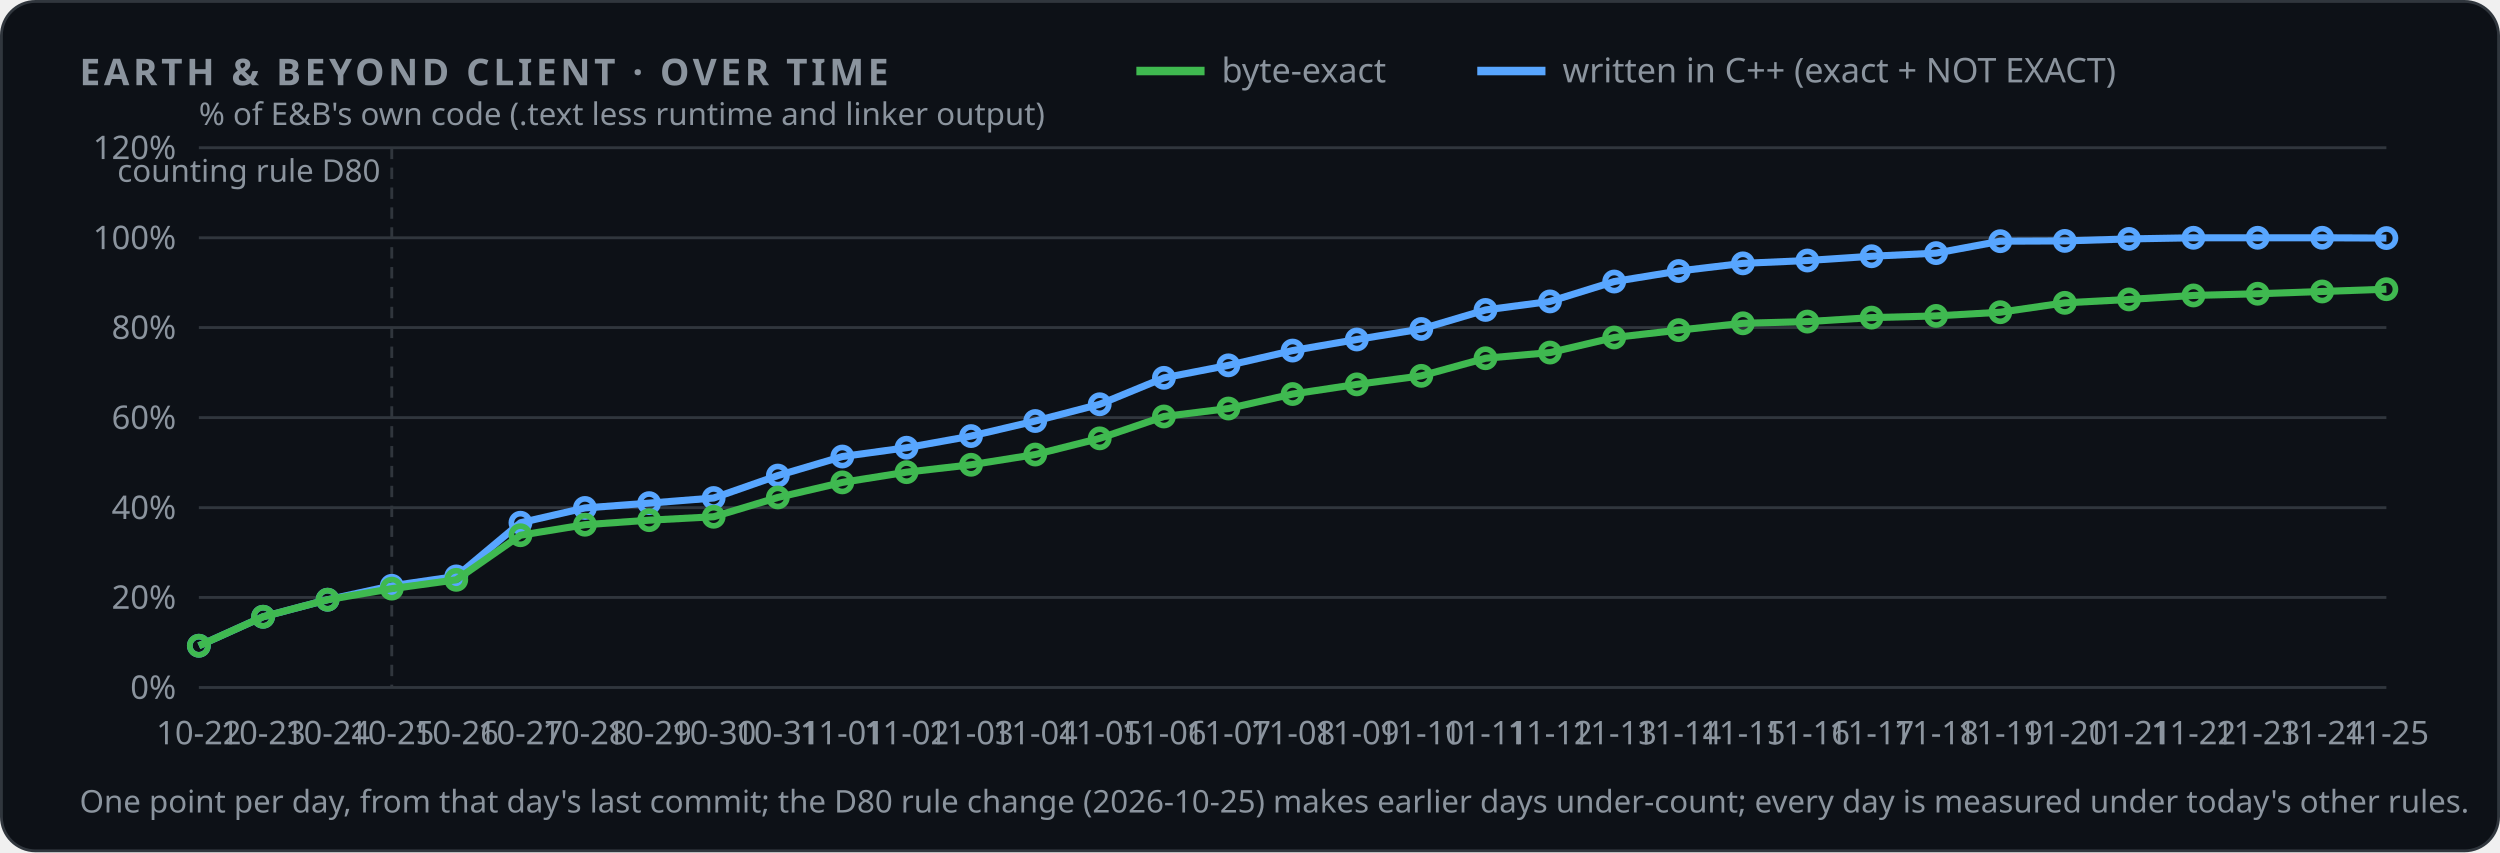
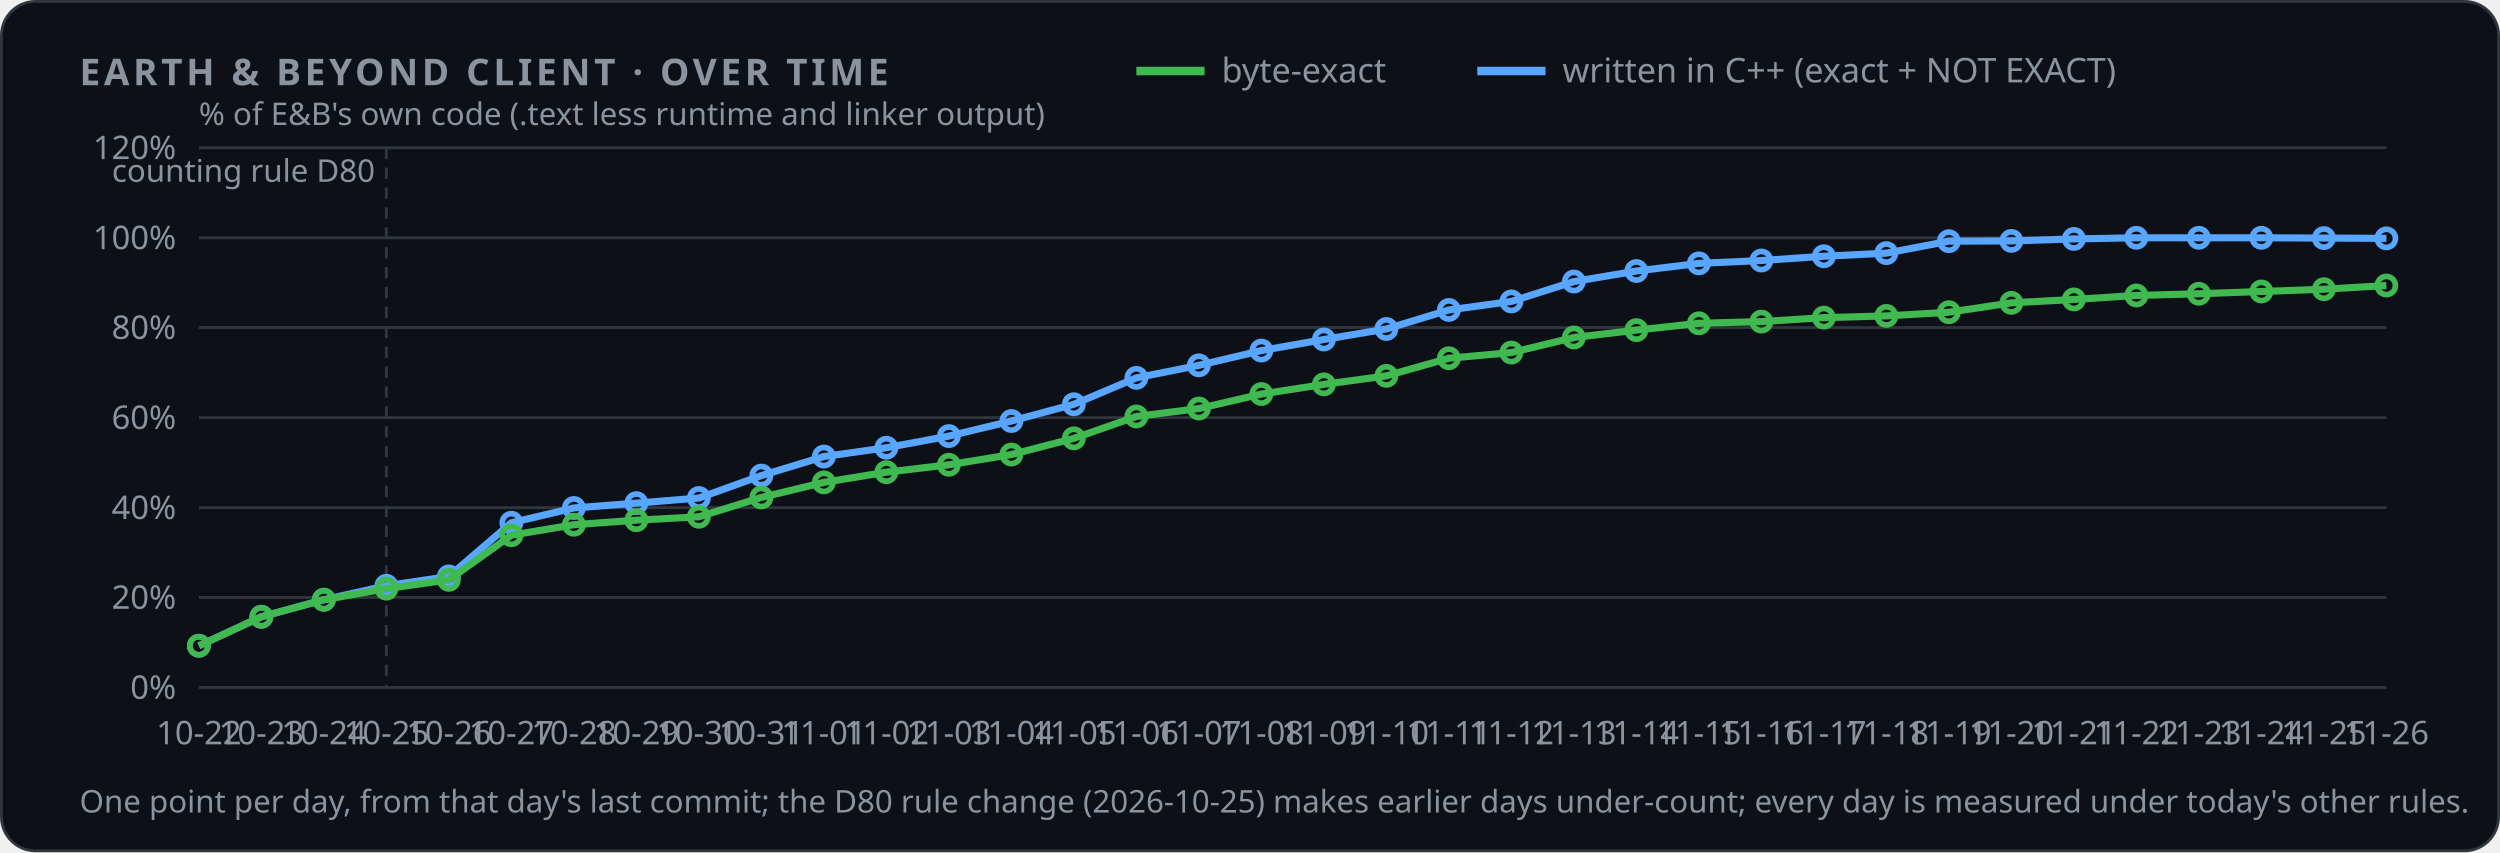
<svg xmlns="http://www.w3.org/2000/svg" width="880" height="300" viewBox="0 0 880 300" role="img" aria-labelledby="title desc">
  <style>
    .card { fill: #0d1117; stroke: #30363d; } .strong { fill: #f0f6fc; } .muted { fill: #8b949e; }
    .grid { stroke: #30363d; } .up { fill: #3fb950; } .down { fill: #f85149; }
    .s-exact { fill: #3fb950; } .s-notexact { fill: #d29922; } .s-stub { fill: #a371f7; }
    .s-third { fill: #238636; } .s-linker { fill: #1b4d2b; } .s-unattr { fill: #30363d; }
    .l-exact { stroke: #3fb950; } .l-written { stroke: #58a6ff; }
    @media (prefers-color-scheme: light) {
      .card { fill: #ffffff; stroke: #d0d7de; } .strong { fill: #1f2328; } .muted { fill: #59636e; }
      .grid { stroke: #d0d7de; } .up { fill: #1a7f37; } .down { fill: #cf222e; }
      .s-exact { fill: #1a7f37; } .s-third { fill: #4ac26b; } .s-linker { fill: #aceebb; } .s-unattr { fill: #d0d7de; }
      .l-exact { stroke: #1a7f37; } .l-written { stroke: #0969da; }
    }
  </style>
  <rect class="card" x="0.5" y="0.5" width="879" height="299" rx="12" />
  <g font-family="-apple-system,BlinkMacSystemFont,'Segoe UI','Noto Sans',Helvetica,Arial,sans-serif">
    <text x="28" y="30" class="muted" font-size="13" font-weight="600" letter-spacing="1.3">EARTH &amp; BEYOND CLIENT · OVER TIME</text>
    <line x1="400" x2="424" y1="25" y2="25" class="l-exact" stroke-width="3" />
    <text x="430" y="29" class="muted" font-size="12">byte-exact</text>
    <line x1="520" x2="544" y1="25" y2="25" class="l-written" stroke-width="3" />
    <text x="550" y="29" class="muted" font-size="12">written in C++ (exact + NOT EXACT)</text>
    <text x="70" y="44" class="muted" font-size="11">% of E&amp;B's own code (.text less runtime and linker output)</text>
    <line x1="70" x2="840" y1="242.0" y2="242.0" class="grid" />
    <text x="62" y="246.0" class="muted" font-size="11.5" text-anchor="end">0%</text>
    <line x1="70" x2="840" y1="210.3" y2="210.3" class="grid" />
    <text x="62" y="214.3" class="muted" font-size="11.5" text-anchor="end">20%</text>
    <line x1="70" x2="840" y1="178.7" y2="178.7" class="grid" />
    <text x="62" y="182.7" class="muted" font-size="11.5" text-anchor="end">40%</text>
    <line x1="70" x2="840" y1="147.0" y2="147.0" class="grid" />
    <text x="62" y="151.0" class="muted" font-size="11.5" text-anchor="end">60%</text>
    <line x1="70" x2="840" y1="115.3" y2="115.3" class="grid" />
    <text x="62" y="119.3" class="muted" font-size="11.5" text-anchor="end">80%</text>
    <line x1="70" x2="840" y1="83.7" y2="83.7" class="grid" />
    <text x="62" y="87.7" class="muted" font-size="11.5" text-anchor="end">100%</text>
    <line x1="70" x2="840" y1="52.0" y2="52.0" class="grid" />
    <text x="62" y="56.0" class="muted" font-size="11.5" text-anchor="end">120%</text>
    <text x="70.0" y="262" class="muted" font-size="11.5" text-anchor="middle">10-22</text>
-     <text x="92.6" y="262" class="muted" font-size="11.5" text-anchor="middle">10-23</text>
-     <text x="115.3" y="262" class="muted" font-size="11.5" text-anchor="middle">10-24</text>
-     <text x="137.9" y="262" class="muted" font-size="11.5" text-anchor="middle">10-25</text>
-     <text x="160.6" y="262" class="muted" font-size="11.5" text-anchor="middle">10-26</text>
-     <text x="183.2" y="262" class="muted" font-size="11.5" text-anchor="middle">10-27</text>
-     <text x="205.9" y="262" class="muted" font-size="11.5" text-anchor="middle">10-28</text>
-     <text x="228.5" y="262" class="muted" font-size="11.5" text-anchor="middle">10-29</text>
-     <text x="251.2" y="262" class="muted" font-size="11.5" text-anchor="middle">10-30</text>
-     <text x="273.8" y="262" class="muted" font-size="11.5" text-anchor="middle">10-31</text>
-     <text x="296.5" y="262" class="muted" font-size="11.5" text-anchor="middle">11-01</text>
-     <text x="319.1" y="262" class="muted" font-size="11.5" text-anchor="middle">11-02</text>
-     <text x="341.8" y="262" class="muted" font-size="11.5" text-anchor="middle">11-03</text>
-     <text x="364.4" y="262" class="muted" font-size="11.5" text-anchor="middle">11-04</text>
-     <text x="387.1" y="262" class="muted" font-size="11.5" text-anchor="middle">11-05</text>
-     <text x="409.7" y="262" class="muted" font-size="11.5" text-anchor="middle">11-06</text>
-     <text x="432.4" y="262" class="muted" font-size="11.5" text-anchor="middle">11-07</text>
-     <text x="455.0" y="262" class="muted" font-size="11.5" text-anchor="middle">11-08</text>
-     <text x="477.6" y="262" class="muted" font-size="11.5" text-anchor="middle">11-09</text>
-     <text x="500.3" y="262" class="muted" font-size="11.5" text-anchor="middle">11-10</text>
-     <text x="522.9" y="262" class="muted" font-size="11.5" text-anchor="middle">11-11</text>
-     <text x="545.6" y="262" class="muted" font-size="11.5" text-anchor="middle">11-12</text>
-     <text x="568.2" y="262" class="muted" font-size="11.5" text-anchor="middle">11-13</text>
-     <text x="590.9" y="262" class="muted" font-size="11.5" text-anchor="middle">11-14</text>
-     <text x="613.5" y="262" class="muted" font-size="11.5" text-anchor="middle">11-15</text>
-     <text x="636.2" y="262" class="muted" font-size="11.5" text-anchor="middle">11-16</text>
-     <text x="658.8" y="262" class="muted" font-size="11.5" text-anchor="middle">11-17</text>
-     <text x="681.5" y="262" class="muted" font-size="11.5" text-anchor="middle">11-18</text>
-     <text x="704.1" y="262" class="muted" font-size="11.5" text-anchor="middle">11-19</text>
-     <text x="726.8" y="262" class="muted" font-size="11.5" text-anchor="middle">11-20</text>
-     <text x="749.4" y="262" class="muted" font-size="11.5" text-anchor="middle">11-21</text>
-     <text x="772.1" y="262" class="muted" font-size="11.5" text-anchor="middle">11-22</text>
-     <text x="794.7" y="262" class="muted" font-size="11.5" text-anchor="middle">11-23</text>
-     <text x="817.4" y="262" class="muted" font-size="11.5" text-anchor="middle">11-24</text>
-     <text x="840.0" y="262" class="muted" font-size="11.5" text-anchor="middle">11-25</text>
-     <line x1="137.9" x2="137.9" y1="52" y2="242" class="grid" stroke-dasharray="4 3" />
-     <text x="133.9" y="64" class="muted" font-size="11" text-anchor="end">counting rule D80</text>
-     <polyline points="70.0,227.3 92.6,217.1 115.3,211.1 137.9,206.2 160.6,202.9 183.2,184.0 205.9,178.8 228.5,177.1 251.2,175.3 273.8,167.4 296.5,160.7 319.1,157.6 341.8,153.5 364.4,148.2 387.1,142.3 409.7,133.0 432.4,128.6 455.0,123.4 477.6,119.5 500.3,115.8 522.9,109.1 545.6,106.1 568.2,99.1 590.9,95.4 613.5,92.7 636.2,91.7 658.8,90.2 681.5,89.1 704.1,84.9 726.8,84.8 749.4,84.1 772.1,83.7 794.7,83.7 817.4,83.7 840.0,83.8" fill="none" class="l-written" stroke-width="2.5" stroke-linejoin="round" />
+     <text x="92.0" y="262" class="muted" font-size="11.5" text-anchor="middle">10-23</text>
+     <text x="114.0" y="262" class="muted" font-size="11.5" text-anchor="middle">10-24</text>
+     <text x="136.0" y="262" class="muted" font-size="11.5" text-anchor="middle">10-25</text>
+     <text x="158.0" y="262" class="muted" font-size="11.5" text-anchor="middle">10-26</text>
+     <text x="180.0" y="262" class="muted" font-size="11.5" text-anchor="middle">10-27</text>
+     <text x="202.0" y="262" class="muted" font-size="11.5" text-anchor="middle">10-28</text>
+     <text x="224.0" y="262" class="muted" font-size="11.5" text-anchor="middle">10-29</text>
+     <text x="246.0" y="262" class="muted" font-size="11.5" text-anchor="middle">10-30</text>
+     <text x="268.0" y="262" class="muted" font-size="11.5" text-anchor="middle">10-31</text>
+     <text x="290.0" y="262" class="muted" font-size="11.5" text-anchor="middle">11-01</text>
+     <text x="312.0" y="262" class="muted" font-size="11.5" text-anchor="middle">11-02</text>
+     <text x="334.0" y="262" class="muted" font-size="11.5" text-anchor="middle">11-03</text>
+     <text x="356.0" y="262" class="muted" font-size="11.5" text-anchor="middle">11-04</text>
+     <text x="378.0" y="262" class="muted" font-size="11.5" text-anchor="middle">11-05</text>
+     <text x="400.0" y="262" class="muted" font-size="11.5" text-anchor="middle">11-06</text>
+     <text x="422.0" y="262" class="muted" font-size="11.5" text-anchor="middle">11-07</text>
+     <text x="444.0" y="262" class="muted" font-size="11.5" text-anchor="middle">11-08</text>
+     <text x="466.0" y="262" class="muted" font-size="11.5" text-anchor="middle">11-09</text>
+     <text x="488.0" y="262" class="muted" font-size="11.5" text-anchor="middle">11-10</text>
+     <text x="510.0" y="262" class="muted" font-size="11.5" text-anchor="middle">11-11</text>
+     <text x="532.0" y="262" class="muted" font-size="11.5" text-anchor="middle">11-12</text>
+     <text x="554.0" y="262" class="muted" font-size="11.5" text-anchor="middle">11-13</text>
+     <text x="576.0" y="262" class="muted" font-size="11.5" text-anchor="middle">11-14</text>
+     <text x="598.0" y="262" class="muted" font-size="11.5" text-anchor="middle">11-15</text>
+     <text x="620.0" y="262" class="muted" font-size="11.5" text-anchor="middle">11-16</text>
+     <text x="642.0" y="262" class="muted" font-size="11.5" text-anchor="middle">11-17</text>
+     <text x="664.0" y="262" class="muted" font-size="11.5" text-anchor="middle">11-18</text>
+     <text x="686.0" y="262" class="muted" font-size="11.5" text-anchor="middle">11-19</text>
+     <text x="708.0" y="262" class="muted" font-size="11.5" text-anchor="middle">11-20</text>
+     <text x="730.0" y="262" class="muted" font-size="11.5" text-anchor="middle">11-21</text>
+     <text x="752.0" y="262" class="muted" font-size="11.5" text-anchor="middle">11-22</text>
+     <text x="774.0" y="262" class="muted" font-size="11.5" text-anchor="middle">11-23</text>
+     <text x="796.0" y="262" class="muted" font-size="11.5" text-anchor="middle">11-24</text>
+     <text x="818.0" y="262" class="muted" font-size="11.5" text-anchor="middle">11-25</text>
+     <text x="840.0" y="262" class="muted" font-size="11.5" text-anchor="middle">11-26</text>
+     <line x1="136.0" x2="136.0" y1="52" y2="242" class="grid" stroke-dasharray="4 3" />
+     <text x="132.0" y="64" class="muted" font-size="11" text-anchor="end">counting rule D80</text>
+     <polyline points="70.0,227.3 92.0,217.1 114.0,211.1 136.0,206.2 158.0,202.9 180.0,184.0 202.0,178.8 224.0,177.1 246.0,175.3 268.0,167.4 290.0,160.7 312.0,157.6 334.0,153.5 356.0,148.2 378.0,142.3 400.0,133.0 422.0,128.6 444.0,123.4 466.0,119.5 488.0,115.8 510.0,109.1 532.0,106.1 554.0,99.1 576.0,95.4 598.0,92.7 620.0,91.7 642.0,90.2 664.0,89.1 686.0,84.9 708.0,84.8 730.0,84.1 752.0,83.7 774.0,83.7 796.0,83.7 818.0,83.8 840.0,83.9" fill="none" class="l-written" stroke-width="2.5" stroke-linejoin="round" />
    <circle cx="70.0" cy="227.3" r="3.2" class="l-written" fill="none" stroke-width="2" />
-     <circle cx="92.6" cy="217.1" r="3.2" class="l-written" fill="none" stroke-width="2" />
-     <circle cx="115.3" cy="211.1" r="3.2" class="l-written" fill="none" stroke-width="2" />
-     <circle cx="137.9" cy="206.2" r="3.2" class="l-written" fill="none" stroke-width="2" />
-     <circle cx="160.6" cy="202.9" r="3.2" class="l-written" fill="none" stroke-width="2" />
-     <circle cx="183.2" cy="184.0" r="3.2" class="l-written" fill="none" stroke-width="2" />
-     <circle cx="205.9" cy="178.8" r="3.2" class="l-written" fill="none" stroke-width="2" />
-     <circle cx="228.5" cy="177.1" r="3.2" class="l-written" fill="none" stroke-width="2" />
-     <circle cx="251.2" cy="175.3" r="3.2" class="l-written" fill="none" stroke-width="2" />
-     <circle cx="273.8" cy="167.4" r="3.2" class="l-written" fill="none" stroke-width="2" />
-     <circle cx="296.5" cy="160.7" r="3.2" class="l-written" fill="none" stroke-width="2" />
-     <circle cx="319.1" cy="157.6" r="3.2" class="l-written" fill="none" stroke-width="2" />
-     <circle cx="341.8" cy="153.5" r="3.2" class="l-written" fill="none" stroke-width="2" />
-     <circle cx="364.4" cy="148.2" r="3.2" class="l-written" fill="none" stroke-width="2" />
-     <circle cx="387.1" cy="142.3" r="3.2" class="l-written" fill="none" stroke-width="2" />
-     <circle cx="409.7" cy="133.0" r="3.2" class="l-written" fill="none" stroke-width="2" />
-     <circle cx="432.4" cy="128.6" r="3.2" class="l-written" fill="none" stroke-width="2" />
-     <circle cx="455.0" cy="123.4" r="3.2" class="l-written" fill="none" stroke-width="2" />
-     <circle cx="477.6" cy="119.5" r="3.2" class="l-written" fill="none" stroke-width="2" />
-     <circle cx="500.3" cy="115.8" r="3.2" class="l-written" fill="none" stroke-width="2" />
-     <circle cx="522.9" cy="109.1" r="3.2" class="l-written" fill="none" stroke-width="2" />
-     <circle cx="545.6" cy="106.1" r="3.2" class="l-written" fill="none" stroke-width="2" />
-     <circle cx="568.2" cy="99.1" r="3.2" class="l-written" fill="none" stroke-width="2" />
-     <circle cx="590.9" cy="95.4" r="3.2" class="l-written" fill="none" stroke-width="2" />
-     <circle cx="613.5" cy="92.7" r="3.2" class="l-written" fill="none" stroke-width="2" />
-     <circle cx="636.2" cy="91.7" r="3.2" class="l-written" fill="none" stroke-width="2" />
-     <circle cx="658.8" cy="90.2" r="3.2" class="l-written" fill="none" stroke-width="2" />
-     <circle cx="681.5" cy="89.1" r="3.2" class="l-written" fill="none" stroke-width="2" />
-     <circle cx="704.1" cy="84.9" r="3.2" class="l-written" fill="none" stroke-width="2" />
-     <circle cx="726.8" cy="84.8" r="3.2" class="l-written" fill="none" stroke-width="2" />
-     <circle cx="749.4" cy="84.1" r="3.2" class="l-written" fill="none" stroke-width="2" />
-     <circle cx="772.1" cy="83.7" r="3.2" class="l-written" fill="none" stroke-width="2" />
-     <circle cx="794.7" cy="83.7" r="3.2" class="l-written" fill="none" stroke-width="2" />
-     <circle cx="817.4" cy="83.7" r="3.2" class="l-written" fill="none" stroke-width="2" />
-     <circle cx="840.0" cy="83.8" r="3.2" class="l-written" fill="none" stroke-width="2" />
-     <polyline points="70.0,227.3 92.6,217.1 115.3,211.1 137.9,207.2 160.6,204.1 183.2,188.4 205.9,184.7 228.5,183.1 251.2,181.9 273.8,175.1 296.5,169.8 319.1,166.2 341.8,163.6 364.4,160.0 387.1,154.3 409.7,146.6 432.4,143.8 455.0,138.7 477.6,135.3 500.3,132.3 522.9,126.1 545.6,124.1 568.2,118.8 590.9,116.2 613.5,113.8 636.2,113.2 658.8,111.8 681.5,111.2 704.1,109.9 726.8,106.6 749.4,105.4 772.1,104.0 794.7,103.4 817.4,102.6 840.0,101.8" fill="none" class="l-exact" stroke-width="2.5" stroke-linejoin="round" />
+     <circle cx="92.0" cy="217.1" r="3.2" class="l-written" fill="none" stroke-width="2" />
+     <circle cx="114.0" cy="211.1" r="3.2" class="l-written" fill="none" stroke-width="2" />
+     <circle cx="136.0" cy="206.2" r="3.2" class="l-written" fill="none" stroke-width="2" />
+     <circle cx="158.0" cy="202.9" r="3.2" class="l-written" fill="none" stroke-width="2" />
+     <circle cx="180.0" cy="184.0" r="3.2" class="l-written" fill="none" stroke-width="2" />
+     <circle cx="202.0" cy="178.8" r="3.2" class="l-written" fill="none" stroke-width="2" />
+     <circle cx="224.0" cy="177.1" r="3.2" class="l-written" fill="none" stroke-width="2" />
+     <circle cx="246.0" cy="175.3" r="3.2" class="l-written" fill="none" stroke-width="2" />
+     <circle cx="268.0" cy="167.4" r="3.2" class="l-written" fill="none" stroke-width="2" />
+     <circle cx="290.0" cy="160.7" r="3.2" class="l-written" fill="none" stroke-width="2" />
+     <circle cx="312.0" cy="157.6" r="3.2" class="l-written" fill="none" stroke-width="2" />
+     <circle cx="334.0" cy="153.5" r="3.2" class="l-written" fill="none" stroke-width="2" />
+     <circle cx="356.0" cy="148.2" r="3.2" class="l-written" fill="none" stroke-width="2" />
+     <circle cx="378.0" cy="142.3" r="3.2" class="l-written" fill="none" stroke-width="2" />
+     <circle cx="400.0" cy="133.0" r="3.2" class="l-written" fill="none" stroke-width="2" />
+     <circle cx="422.0" cy="128.6" r="3.2" class="l-written" fill="none" stroke-width="2" />
+     <circle cx="444.0" cy="123.4" r="3.2" class="l-written" fill="none" stroke-width="2" />
+     <circle cx="466.0" cy="119.5" r="3.2" class="l-written" fill="none" stroke-width="2" />
+     <circle cx="488.0" cy="115.8" r="3.2" class="l-written" fill="none" stroke-width="2" />
+     <circle cx="510.0" cy="109.1" r="3.2" class="l-written" fill="none" stroke-width="2" />
+     <circle cx="532.0" cy="106.1" r="3.2" class="l-written" fill="none" stroke-width="2" />
+     <circle cx="554.0" cy="99.1" r="3.2" class="l-written" fill="none" stroke-width="2" />
+     <circle cx="576.0" cy="95.4" r="3.2" class="l-written" fill="none" stroke-width="2" />
+     <circle cx="598.0" cy="92.7" r="3.2" class="l-written" fill="none" stroke-width="2" />
+     <circle cx="620.0" cy="91.7" r="3.2" class="l-written" fill="none" stroke-width="2" />
+     <circle cx="642.0" cy="90.2" r="3.2" class="l-written" fill="none" stroke-width="2" />
+     <circle cx="664.0" cy="89.1" r="3.2" class="l-written" fill="none" stroke-width="2" />
+     <circle cx="686.0" cy="84.9" r="3.2" class="l-written" fill="none" stroke-width="2" />
+     <circle cx="708.0" cy="84.8" r="3.2" class="l-written" fill="none" stroke-width="2" />
+     <circle cx="730.0" cy="84.1" r="3.2" class="l-written" fill="none" stroke-width="2" />
+     <circle cx="752.0" cy="83.7" r="3.2" class="l-written" fill="none" stroke-width="2" />
+     <circle cx="774.0" cy="83.7" r="3.2" class="l-written" fill="none" stroke-width="2" />
+     <circle cx="796.0" cy="83.7" r="3.2" class="l-written" fill="none" stroke-width="2" />
+     <circle cx="818.0" cy="83.8" r="3.2" class="l-written" fill="none" stroke-width="2" />
+     <circle cx="840.0" cy="83.9" r="3.2" class="l-written" fill="none" stroke-width="2" />
+     <polyline points="70.0,227.3 92.0,217.1 114.0,211.1 136.0,207.2 158.0,204.1 180.0,188.4 202.0,184.7 224.0,183.1 246.0,181.9 268.0,175.1 290.0,169.8 312.0,166.2 334.0,163.6 356.0,160.0 378.0,154.3 400.0,146.6 422.0,143.8 444.0,138.7 466.0,135.3 488.0,132.3 510.0,126.1 532.0,124.1 554.0,118.8 576.0,116.2 598.0,113.8 620.0,113.2 642.0,111.8 664.0,111.2 686.0,109.9 708.0,106.6 730.0,105.4 752.0,104.0 774.0,103.4 796.0,102.6 818.0,101.8 840.0,100.5" fill="none" class="l-exact" stroke-width="2.5" stroke-linejoin="round" />
    <circle cx="70.0" cy="227.3" r="3.2" class="l-exact" fill="none" stroke-width="2" />
-     <circle cx="92.6" cy="217.1" r="3.2" class="l-exact" fill="none" stroke-width="2" />
-     <circle cx="115.3" cy="211.1" r="3.2" class="l-exact" fill="none" stroke-width="2" />
-     <circle cx="137.9" cy="207.2" r="3.2" class="l-exact" fill="none" stroke-width="2" />
-     <circle cx="160.6" cy="204.1" r="3.2" class="l-exact" fill="none" stroke-width="2" />
-     <circle cx="183.2" cy="188.4" r="3.2" class="l-exact" fill="none" stroke-width="2" />
-     <circle cx="205.9" cy="184.7" r="3.2" class="l-exact" fill="none" stroke-width="2" />
-     <circle cx="228.5" cy="183.1" r="3.2" class="l-exact" fill="none" stroke-width="2" />
-     <circle cx="251.2" cy="181.9" r="3.2" class="l-exact" fill="none" stroke-width="2" />
-     <circle cx="273.8" cy="175.1" r="3.2" class="l-exact" fill="none" stroke-width="2" />
-     <circle cx="296.5" cy="169.8" r="3.2" class="l-exact" fill="none" stroke-width="2" />
-     <circle cx="319.1" cy="166.2" r="3.2" class="l-exact" fill="none" stroke-width="2" />
-     <circle cx="341.8" cy="163.6" r="3.2" class="l-exact" fill="none" stroke-width="2" />
-     <circle cx="364.4" cy="160.0" r="3.2" class="l-exact" fill="none" stroke-width="2" />
-     <circle cx="387.1" cy="154.3" r="3.2" class="l-exact" fill="none" stroke-width="2" />
-     <circle cx="409.7" cy="146.6" r="3.2" class="l-exact" fill="none" stroke-width="2" />
-     <circle cx="432.4" cy="143.8" r="3.2" class="l-exact" fill="none" stroke-width="2" />
-     <circle cx="455.0" cy="138.7" r="3.2" class="l-exact" fill="none" stroke-width="2" />
-     <circle cx="477.6" cy="135.3" r="3.2" class="l-exact" fill="none" stroke-width="2" />
-     <circle cx="500.3" cy="132.3" r="3.2" class="l-exact" fill="none" stroke-width="2" />
-     <circle cx="522.9" cy="126.1" r="3.2" class="l-exact" fill="none" stroke-width="2" />
-     <circle cx="545.6" cy="124.1" r="3.2" class="l-exact" fill="none" stroke-width="2" />
-     <circle cx="568.2" cy="118.8" r="3.2" class="l-exact" fill="none" stroke-width="2" />
-     <circle cx="590.9" cy="116.2" r="3.2" class="l-exact" fill="none" stroke-width="2" />
-     <circle cx="613.5" cy="113.8" r="3.2" class="l-exact" fill="none" stroke-width="2" />
-     <circle cx="636.2" cy="113.2" r="3.2" class="l-exact" fill="none" stroke-width="2" />
-     <circle cx="658.8" cy="111.8" r="3.2" class="l-exact" fill="none" stroke-width="2" />
-     <circle cx="681.5" cy="111.2" r="3.2" class="l-exact" fill="none" stroke-width="2" />
-     <circle cx="704.1" cy="109.9" r="3.2" class="l-exact" fill="none" stroke-width="2" />
-     <circle cx="726.8" cy="106.6" r="3.2" class="l-exact" fill="none" stroke-width="2" />
-     <circle cx="749.4" cy="105.4" r="3.2" class="l-exact" fill="none" stroke-width="2" />
-     <circle cx="772.1" cy="104.0" r="3.2" class="l-exact" fill="none" stroke-width="2" />
-     <circle cx="794.7" cy="103.4" r="3.2" class="l-exact" fill="none" stroke-width="2" />
-     <circle cx="817.4" cy="102.6" r="3.2" class="l-exact" fill="none" stroke-width="2" />
-     <circle cx="840.0" cy="101.8" r="3.2" class="l-exact" fill="none" stroke-width="2" />
+     <circle cx="92.0" cy="217.1" r="3.2" class="l-exact" fill="none" stroke-width="2" />
+     <circle cx="114.0" cy="211.1" r="3.2" class="l-exact" fill="none" stroke-width="2" />
+     <circle cx="136.0" cy="207.2" r="3.2" class="l-exact" fill="none" stroke-width="2" />
+     <circle cx="158.0" cy="204.1" r="3.2" class="l-exact" fill="none" stroke-width="2" />
+     <circle cx="180.0" cy="188.4" r="3.2" class="l-exact" fill="none" stroke-width="2" />
+     <circle cx="202.0" cy="184.7" r="3.2" class="l-exact" fill="none" stroke-width="2" />
+     <circle cx="224.0" cy="183.1" r="3.2" class="l-exact" fill="none" stroke-width="2" />
+     <circle cx="246.0" cy="181.9" r="3.2" class="l-exact" fill="none" stroke-width="2" />
+     <circle cx="268.0" cy="175.1" r="3.2" class="l-exact" fill="none" stroke-width="2" />
+     <circle cx="290.0" cy="169.8" r="3.2" class="l-exact" fill="none" stroke-width="2" />
+     <circle cx="312.0" cy="166.2" r="3.2" class="l-exact" fill="none" stroke-width="2" />
+     <circle cx="334.0" cy="163.6" r="3.2" class="l-exact" fill="none" stroke-width="2" />
+     <circle cx="356.0" cy="160.0" r="3.2" class="l-exact" fill="none" stroke-width="2" />
+     <circle cx="378.0" cy="154.3" r="3.2" class="l-exact" fill="none" stroke-width="2" />
+     <circle cx="400.0" cy="146.6" r="3.2" class="l-exact" fill="none" stroke-width="2" />
+     <circle cx="422.0" cy="143.8" r="3.2" class="l-exact" fill="none" stroke-width="2" />
+     <circle cx="444.0" cy="138.7" r="3.2" class="l-exact" fill="none" stroke-width="2" />
+     <circle cx="466.0" cy="135.3" r="3.2" class="l-exact" fill="none" stroke-width="2" />
+     <circle cx="488.0" cy="132.3" r="3.2" class="l-exact" fill="none" stroke-width="2" />
+     <circle cx="510.0" cy="126.1" r="3.2" class="l-exact" fill="none" stroke-width="2" />
+     <circle cx="532.0" cy="124.1" r="3.2" class="l-exact" fill="none" stroke-width="2" />
+     <circle cx="554.0" cy="118.8" r="3.2" class="l-exact" fill="none" stroke-width="2" />
+     <circle cx="576.0" cy="116.2" r="3.2" class="l-exact" fill="none" stroke-width="2" />
+     <circle cx="598.0" cy="113.8" r="3.2" class="l-exact" fill="none" stroke-width="2" />
+     <circle cx="620.0" cy="113.2" r="3.2" class="l-exact" fill="none" stroke-width="2" />
+     <circle cx="642.0" cy="111.8" r="3.2" class="l-exact" fill="none" stroke-width="2" />
+     <circle cx="664.0" cy="111.2" r="3.2" class="l-exact" fill="none" stroke-width="2" />
+     <circle cx="686.0" cy="109.9" r="3.2" class="l-exact" fill="none" stroke-width="2" />
+     <circle cx="708.0" cy="106.6" r="3.2" class="l-exact" fill="none" stroke-width="2" />
+     <circle cx="730.0" cy="105.4" r="3.2" class="l-exact" fill="none" stroke-width="2" />
+     <circle cx="752.0" cy="104.0" r="3.2" class="l-exact" fill="none" stroke-width="2" />
+     <circle cx="774.0" cy="103.4" r="3.2" class="l-exact" fill="none" stroke-width="2" />
+     <circle cx="796.0" cy="102.6" r="3.2" class="l-exact" fill="none" stroke-width="2" />
+     <circle cx="818.0" cy="101.8" r="3.2" class="l-exact" fill="none" stroke-width="2" />
+     <circle cx="840.0" cy="100.5" r="3.2" class="l-exact" fill="none" stroke-width="2" />
    <text x="28" y="286" class="muted" font-size="11">One point per day, from that day's last commit; the D80 rule change (2026-10-25) makes earlier days under-count; every day is measured under today's other rules.</text>
  </g>
</svg>
